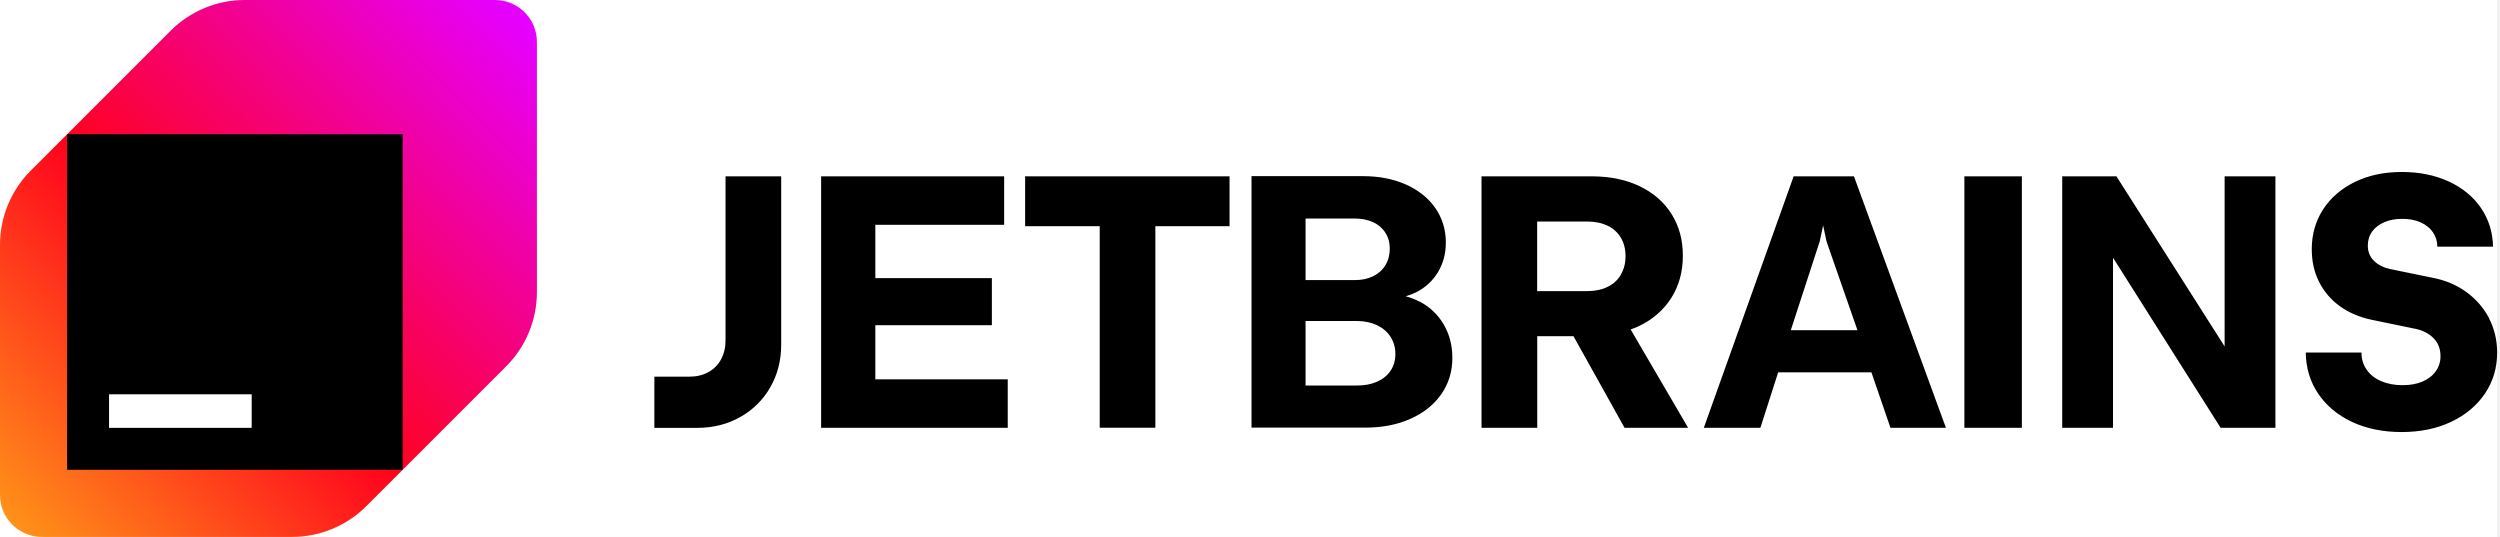
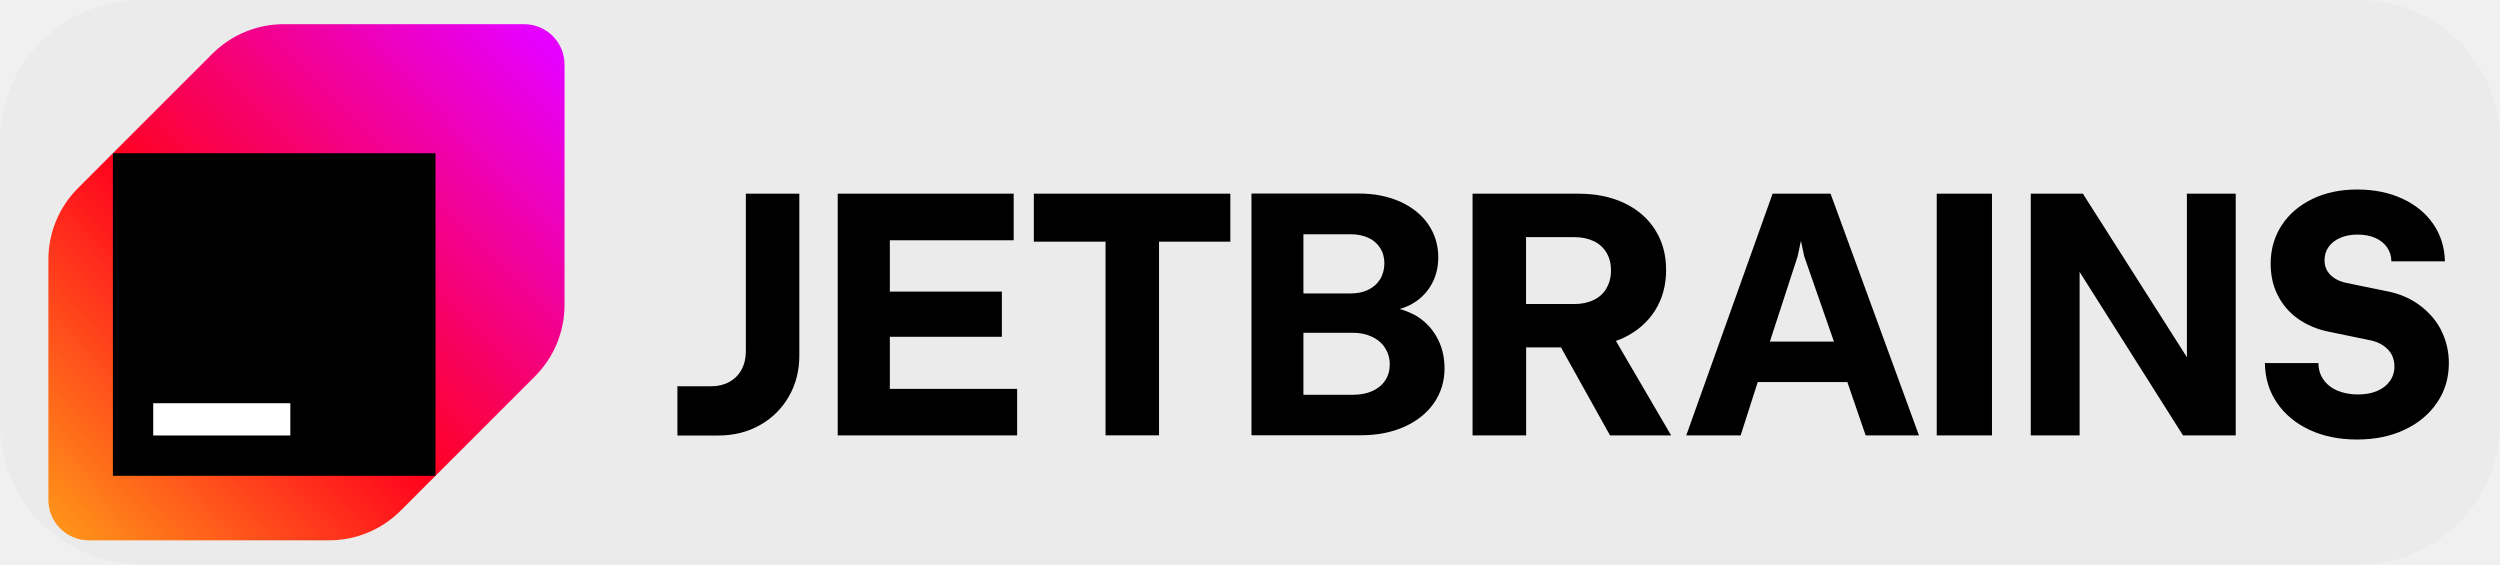
- <svg xmlns="http://www.w3.org/2000/svg" width="100%" height="100%" viewBox="0 0 298 64" version="1.1" xml:space="preserve" style="fill-rule:evenodd;clip-rule:evenodd;stroke-linejoin:round;stroke-miterlimit:2;">
-   <rect x="0" y="0" width="297.659" height="64" style="fill:#fff;" />
-   <path d="M86.484,40.586c-0,0.846 -0.179,1.593 -0.537,2.25c-0.344,0.646 -0.87,1.176 -1.514,1.524c-0.657,0.358 -1.394,0.538 -2.24,0.538l-4.193,0l-0,6.104l5.079,0c1.912,0 3.625,-0.428 5.148,-1.285c1.497,-0.831 2.737,-2.058 3.585,-3.545c0.866,-1.503 1.305,-3.196 1.305,-5.088l-0,-20.066l-6.633,0l-0,19.568Zm17.856,-1.823l13.891,0l0,-5.606l-13.891,0l0,-6.363l15.355,0l0,-5.776l-21.818,0l-0,29.974l22.246,0l-0,-5.776l-15.783,0l-0,-6.453Zm17.865,-11.8l8.882,0l-0,24.02l6.633,0l-0,-24.02l8.842,0l-0,-5.945l-24.367,0l-0,5.955l0.01,-0.01Zm47.022,9.002c-0.531,-0.279 -1.092,-0.496 -1.673,-0.647c0.439,-0.123 0.866,-0.287 1.275,-0.488c1.096,-0.568 1.962,-1.364 2.579,-2.39c0.618,-1.026 0.936,-2.2 0.936,-3.535c-0,-1.524 -0.418,-2.888 -1.244,-4.093c-0.827,-1.195 -1.992,-2.131 -3.486,-2.808c-1.494,-0.667 -3.206,-1.006 -5.118,-1.006l-13.315,0l-0,29.974l13.574,0c2.011,0 3.804,-0.348 5.387,-1.055c1.573,-0.707 2.798,-1.683 3.675,-2.948c0.866,-1.255 1.304,-2.689 1.304,-4.302c-0,-1.484 -0.338,-2.808 -1.026,-3.983c-0.673,-1.163 -1.665,-2.11 -2.858,-2.729l-0.01,0.01Zm-13.603,-9.918l5.886,0c0.816,0 1.533,0.15 2.161,0.438c0.6,0.266 1.109,0.702 1.464,1.255c0.348,0.537 0.527,1.175 0.527,1.902c-0,0.727 -0.179,1.414 -0.527,1.981c-0.349,0.568 -0.837,0.996 -1.464,1.305c-0.628,0.309 -1.345,0.458 -2.161,0.458l-5.886,0l-0,-7.35l-0,0.011Zm10.138,18.134c-0.378,0.567 -0.916,1.006 -1.603,1.314c-0.697,0.309 -1.484,0.458 -2.39,0.458l-6.145,0l-0,-7.687l6.145,0c0.886,0 1.673,0.169 2.37,0.497c0.687,0.329 1.235,0.787 1.613,1.385c0.378,0.597 0.578,1.274 0.578,2.041c-0,0.767 -0.19,1.424 -0.568,1.992Zm29.596,-5.308c1.663,-0.797 2.947,-1.922 3.864,-3.366c0.916,-1.444 1.374,-3.117 1.374,-5.029c-0,-1.912 -0.448,-3.525 -1.344,-4.959c-0.897,-1.434 -2.171,-2.54 -3.814,-3.326c-1.644,-0.787 -3.546,-1.175 -5.717,-1.175l-13.124,0l-0,29.974l6.642,0l-0,-10.914l4.322,0l6.084,10.914l7.578,0l-6.851,-11.72c0.339,-0.12 0.677,-0.25 0.996,-0.399l-0.01,0Zm-2.151,-6.124c-0.369,0.631 -0.921,1.135 -1.583,1.444c-0.688,0.338 -1.494,0.507 -2.42,0.507l-5.975,0l-0,-8.295l5.975,0c0.926,0 1.732,0.17 2.42,0.498c0.659,0.309 1.211,0.808 1.583,1.434c0.368,0.618 0.558,1.355 0.558,2.19c-0,0.837 -0.19,1.574 -0.558,2.202l-0,0.02Zm20.594,-11.731l-10.706,29.974l6.742,0l2.121,-6.612l11.114,0l2.27,6.612l6.612,0l-10.964,-29.974l-7.189,0Zm-0.339,18.343l3.445,-10.576l0.409,-1.922l0.408,1.922l3.685,10.576l-7.947,0Zm20.693,11.631l6.851,0l-0,-29.974l-6.851,0l-0,29.974Zm31.02,-9.7l-12.896,-20.274l-6.463,0l-0,29.974l6.055,0l-0,-20.275l12.826,20.275l6.533,0l-0,-29.974l-6.055,0l-0,20.275l-0,-0.001Zm31.528,-3.355c-0.647,-1.245 -1.564,-2.29 -2.729,-3.137c-1.165,-0.846 -2.509,-1.404 -4.023,-1.693l-5.098,-1.045c-0.797,-0.19 -1.434,-0.518 -1.902,-0.996c-0.469,-0.478 -0.708,-1.076 -0.708,-1.783c-0,-0.647 0.17,-1.205 0.518,-1.683c0.339,-0.478 0.827,-0.846 1.444,-1.115c0.618,-0.269 1.335,-0.398 2.151,-0.398c0.817,-0 1.554,0.139 2.181,0.418c0.627,0.279 1.115,0.667 1.464,1.175c0.349,0.508 0.528,1.075 0.528,1.723l6.642,-0c-0.04,-1.743 -0.528,-3.287 -1.444,-4.621c-0.916,-1.344 -2.201,-2.39 -3.834,-3.147c-1.633,-0.757 -3.505,-1.135 -5.597,-1.135c-2.091,-0 -3.943,0.388 -5.566,1.175c-1.623,0.787 -2.898,1.872 -3.804,3.266c-0.906,1.395 -1.364,2.978 -1.364,4.76c-0,1.444 0.288,2.749 0.876,3.904c0.578,1.154 1.429,2.149 2.479,2.898c1.076,0.767 2.311,1.304 3.725,1.603l5.397,1.115c0.886,0.21 1.584,0.598 2.101,1.156c0.518,0.557 0.767,1.244 0.767,2.08c0.008,0.646 -0.191,1.278 -0.567,1.803c-0.379,0.528 -0.907,0.936 -1.584,1.225c-0.677,0.289 -1.474,0.428 -2.39,0.428c-0.916,0 -1.782,-0.159 -2.529,-0.478c-0.747,-0.318 -1.325,-0.776 -1.733,-1.374c-0.418,-0.587 -0.617,-1.275 -0.617,-2.041l-6.642,0c0.029,1.872 0.527,3.515 1.513,4.949c0.976,1.424 2.32,2.54 4.033,3.336c1.713,0.797 3.675,1.195 5.886,1.195c2.21,0 4.202,-0.408 5.915,-1.225c1.723,-0.816 3.057,-1.942 4.023,-3.376c0.966,-1.434 1.444,-3.057 1.444,-4.87c-0,-1.483 -0.329,-2.847 -0.976,-4.102l0.02,0.01Z" style="fill-rule:nonzero;" />
-   <path d="M20.34,3.66l-16.68,16.68c-2.343,2.344 -3.66,5.526 -3.66,8.84l0,29.82c0,2.76 2.24,5 5,5l29.82,0c3.32,0 6.49,-1.32 8.84,-3.66l16.68,-16.68c2.34,-2.34 3.66,-5.52 3.66,-8.84l0,-29.82c0,-2.76 -2.24,-5 -5,-5l-29.82,-0c-3.32,-0 -6.49,1.32 -8.84,3.66Z" style="fill:url(#_Linear1);fill-rule:nonzero;" />
-   <rect x="8" y="16" width="40" height="40" style="fill-rule:nonzero;" />
-   <rect x="13" y="47" width="17" height="4" style="fill:#fff;fill-rule:nonzero;" />
+ <svg xmlns="http://www.w3.org/2000/svg" width="100%" height="100%" viewBox="0 0 310 70" version="1.1" xml:space="preserve" style="fill-rule:evenodd;clip-rule:evenodd;stroke-linejoin:round;stroke-miterlimit:2;">
+   <g transform="matrix(3.16724,0,0,2.1875,5.32907e-14,-1.95399e-14)">
+     <path d="M97.877,8L97.877,24C97.877,28.415 95.401,32 92.352,32L5.525,32C2.476,32 0,28.415 0,24L0,8C0,3.585 2.476,0 5.525,0L92.352,0C95.401,0 97.877,3.585 97.877,8Z" style="fill:rgb(235,235,235);" />
+   </g>
+   <g transform="matrix(1,0,0,1,6,3)">
+     <path d="M86.484,40.586C86.484,41.432 86.305,42.179 85.947,42.836C85.603,43.482 85.077,44.012 84.433,44.36C83.776,44.718 83.039,44.898 82.193,44.898L78,44.898L78,51.002L83.079,51.002C84.991,51.002 86.704,50.574 88.227,49.717C89.724,48.886 90.964,47.659 91.812,46.172C92.678,44.669 93.117,42.976 93.117,41.084L93.117,21.018L86.484,21.018L86.484,40.586ZM104.34,38.763L118.231,38.763L118.231,33.157L104.34,33.157L104.34,26.794L119.695,26.794L119.695,21.018L97.877,21.018L97.877,50.992L120.123,50.992L120.123,45.216L104.34,45.216L104.34,38.763ZM122.205,26.963L131.087,26.963L131.087,50.983L137.72,50.983L137.72,26.963L146.562,26.963L146.562,21.018L122.195,21.018L122.195,26.973L122.205,26.963ZM169.227,35.965C168.696,35.686 168.135,35.469 167.554,35.318C167.993,35.195 168.42,35.031 168.829,34.83C169.925,34.262 170.791,33.466 171.408,32.44C172.026,31.414 172.344,30.24 172.344,28.905C172.344,27.381 171.926,26.017 171.1,24.812C170.273,23.617 169.108,22.681 167.614,22.004C166.12,21.337 164.408,20.998 162.496,20.998L149.181,20.998L149.181,50.972L162.755,50.972C164.766,50.972 166.559,50.624 168.142,49.917C169.715,49.21 170.94,48.234 171.817,46.969C172.683,45.714 173.121,44.28 173.121,42.667C173.121,41.183 172.783,39.859 172.095,38.684C171.422,37.521 170.43,36.574 169.237,35.955L169.227,35.965ZM155.624,26.047L161.51,26.047C162.326,26.047 163.043,26.197 163.671,26.485C164.271,26.751 164.78,27.187 165.135,27.74C165.483,28.277 165.662,28.915 165.662,29.642C165.662,30.369 165.483,31.056 165.135,31.623C164.786,32.191 164.298,32.619 163.671,32.928C163.043,33.237 162.326,33.386 161.51,33.386L155.624,33.386L155.624,26.036L155.624,26.047ZM165.762,44.181C165.384,44.748 164.846,45.187 164.159,45.495C163.462,45.804 162.675,45.953 161.769,45.953L155.624,45.953L155.624,38.266L161.769,38.266C162.655,38.266 163.442,38.435 164.139,38.763C164.826,39.092 165.374,39.55 165.752,40.148C166.13,40.745 166.33,41.422 166.33,42.189C166.33,42.956 166.14,43.613 165.762,44.181ZM195.358,38.873C197.021,38.076 198.305,36.951 199.222,35.507C200.138,34.063 200.596,32.39 200.596,30.478C200.596,28.566 200.148,26.953 199.252,25.519C198.355,24.085 197.081,22.979 195.438,22.193C193.794,21.406 191.892,21.018 189.721,21.018L176.597,21.018L176.597,50.992L183.239,50.992L183.239,40.078L187.561,40.078L193.645,50.992L201.223,50.992L194.372,39.272C194.711,39.152 195.049,39.022 195.368,38.873L195.358,38.873ZM193.207,32.749C192.838,33.38 192.286,33.884 191.624,34.193C190.936,34.531 190.13,34.7 189.204,34.7L183.229,34.7L183.229,26.405L189.204,26.405C190.13,26.405 190.936,26.575 191.624,26.903C192.283,27.212 192.835,27.711 193.207,28.337C193.575,28.955 193.765,29.692 193.765,30.527C193.765,31.364 193.575,32.101 193.207,32.729L193.207,32.749ZM213.801,21.018L203.095,50.992L209.837,50.992L211.958,44.38L223.072,44.38L225.342,50.992L231.954,50.992L220.99,21.018L213.801,21.018ZM213.462,39.361L216.907,28.785L217.316,26.863L217.724,28.785L221.409,39.361L213.462,39.361ZM234.155,50.992L241.006,50.992L241.006,21.018L234.155,21.018L234.155,50.992ZM265.175,41.292L252.279,21.018L245.816,21.018L245.816,50.992L251.871,50.992L251.871,30.717L264.697,50.992L271.23,50.992L271.23,21.018L265.175,21.018L265.175,41.293L265.175,41.292ZM296.703,37.937C296.056,36.692 295.139,35.647 293.974,34.8C292.809,33.954 291.465,33.396 289.951,33.107L284.853,32.062C284.056,31.872 283.419,31.544 282.951,31.066C282.482,30.588 282.243,29.99 282.243,29.283C282.243,28.636 282.413,28.078 282.761,27.6C283.1,27.122 283.588,26.754 284.205,26.485C284.823,26.216 285.54,26.087 286.356,26.087C287.173,26.087 287.91,26.226 288.537,26.505C289.164,26.784 289.652,27.172 290.001,27.68C290.35,28.188 290.529,28.755 290.529,29.403L297.171,29.403C297.131,27.66 296.643,26.116 295.727,24.782C294.811,23.438 293.526,22.392 291.893,21.635C290.26,20.878 288.388,20.5 286.296,20.5C284.205,20.5 282.353,20.888 280.73,21.675C279.107,22.462 277.832,23.547 276.926,24.941C276.02,26.336 275.562,27.919 275.562,29.701C275.562,31.145 275.85,32.45 276.438,33.605C277.016,34.759 277.867,35.754 278.917,36.503C279.993,37.27 281.228,37.807 282.642,38.106L288.039,39.221C288.925,39.431 289.623,39.819 290.14,40.377C290.658,40.934 290.907,41.621 290.907,42.457C290.915,43.103 290.716,43.735 290.34,44.26C289.961,44.788 289.433,45.196 288.756,45.485C288.079,45.774 287.282,45.913 286.366,45.913C285.45,45.913 284.584,45.754 283.837,45.435C283.09,45.117 282.512,44.659 282.104,44.061C281.686,43.474 281.487,42.786 281.487,42.02L274.845,42.02C274.874,43.892 275.372,45.535 276.358,46.969C277.334,48.393 278.678,49.509 280.391,50.305C282.104,51.102 284.066,51.5 286.277,51.5C288.487,51.5 290.479,51.092 292.192,50.275C293.915,49.459 295.249,48.333 296.215,46.899C297.181,45.465 297.659,43.842 297.659,42.029C297.659,40.546 297.33,39.182 296.683,37.927L296.703,37.937Z" style="fill-rule:nonzero;" />
+     <g>
+       <path d="M20.34,3.66L3.66,20.34C1.317,22.684 0,25.866 0,29.18L0,59C0,61.76 2.24,64 5,64L34.82,64C38.14,64 41.31,62.68 43.66,60.34L60.34,43.66C62.68,41.32 64,38.14 64,34.82L64,5C64,2.24 61.76,0 59,0L29.18,0C25.86,0 22.69,1.32 20.34,3.66Z" style="fill:url(#_Linear1);fill-rule:nonzero;" />
+       <rect x="8" y="16" width="40" height="40" />
+       <rect x="13" y="47" width="17" height="4" style="fill:white;" />
+     </g>
+   </g>
  <defs>
    <linearGradient id="_Linear1" x1="0" y1="0" x2="1" y2="0" gradientUnits="userSpaceOnUse" gradientTransform="matrix(61.77,-60.91,60.91,61.77,0.85,62.72)">
-       <stop offset="0" style="stop-color:#ff9419;stop-opacity:1" />
-       <stop offset="0.43" style="stop-color:#ff021d;stop-opacity:1" />
-       <stop offset="0.99" style="stop-color:#e600ff;stop-opacity:1" />
-       <stop offset="1" style="stop-color:#e600ff;stop-opacity:1" />
+       <stop offset="0" style="stop-color:rgb(255,148,25);stop-opacity:1" />
+       <stop offset="0.43" style="stop-color:rgb(255,2,29);stop-opacity:1" />
+       <stop offset="0.99" style="stop-color:rgb(230,0,255);stop-opacity:1" />
+       <stop offset="1" style="stop-color:rgb(230,0,255);stop-opacity:1" />
    </linearGradient>
  </defs>
</svg>
